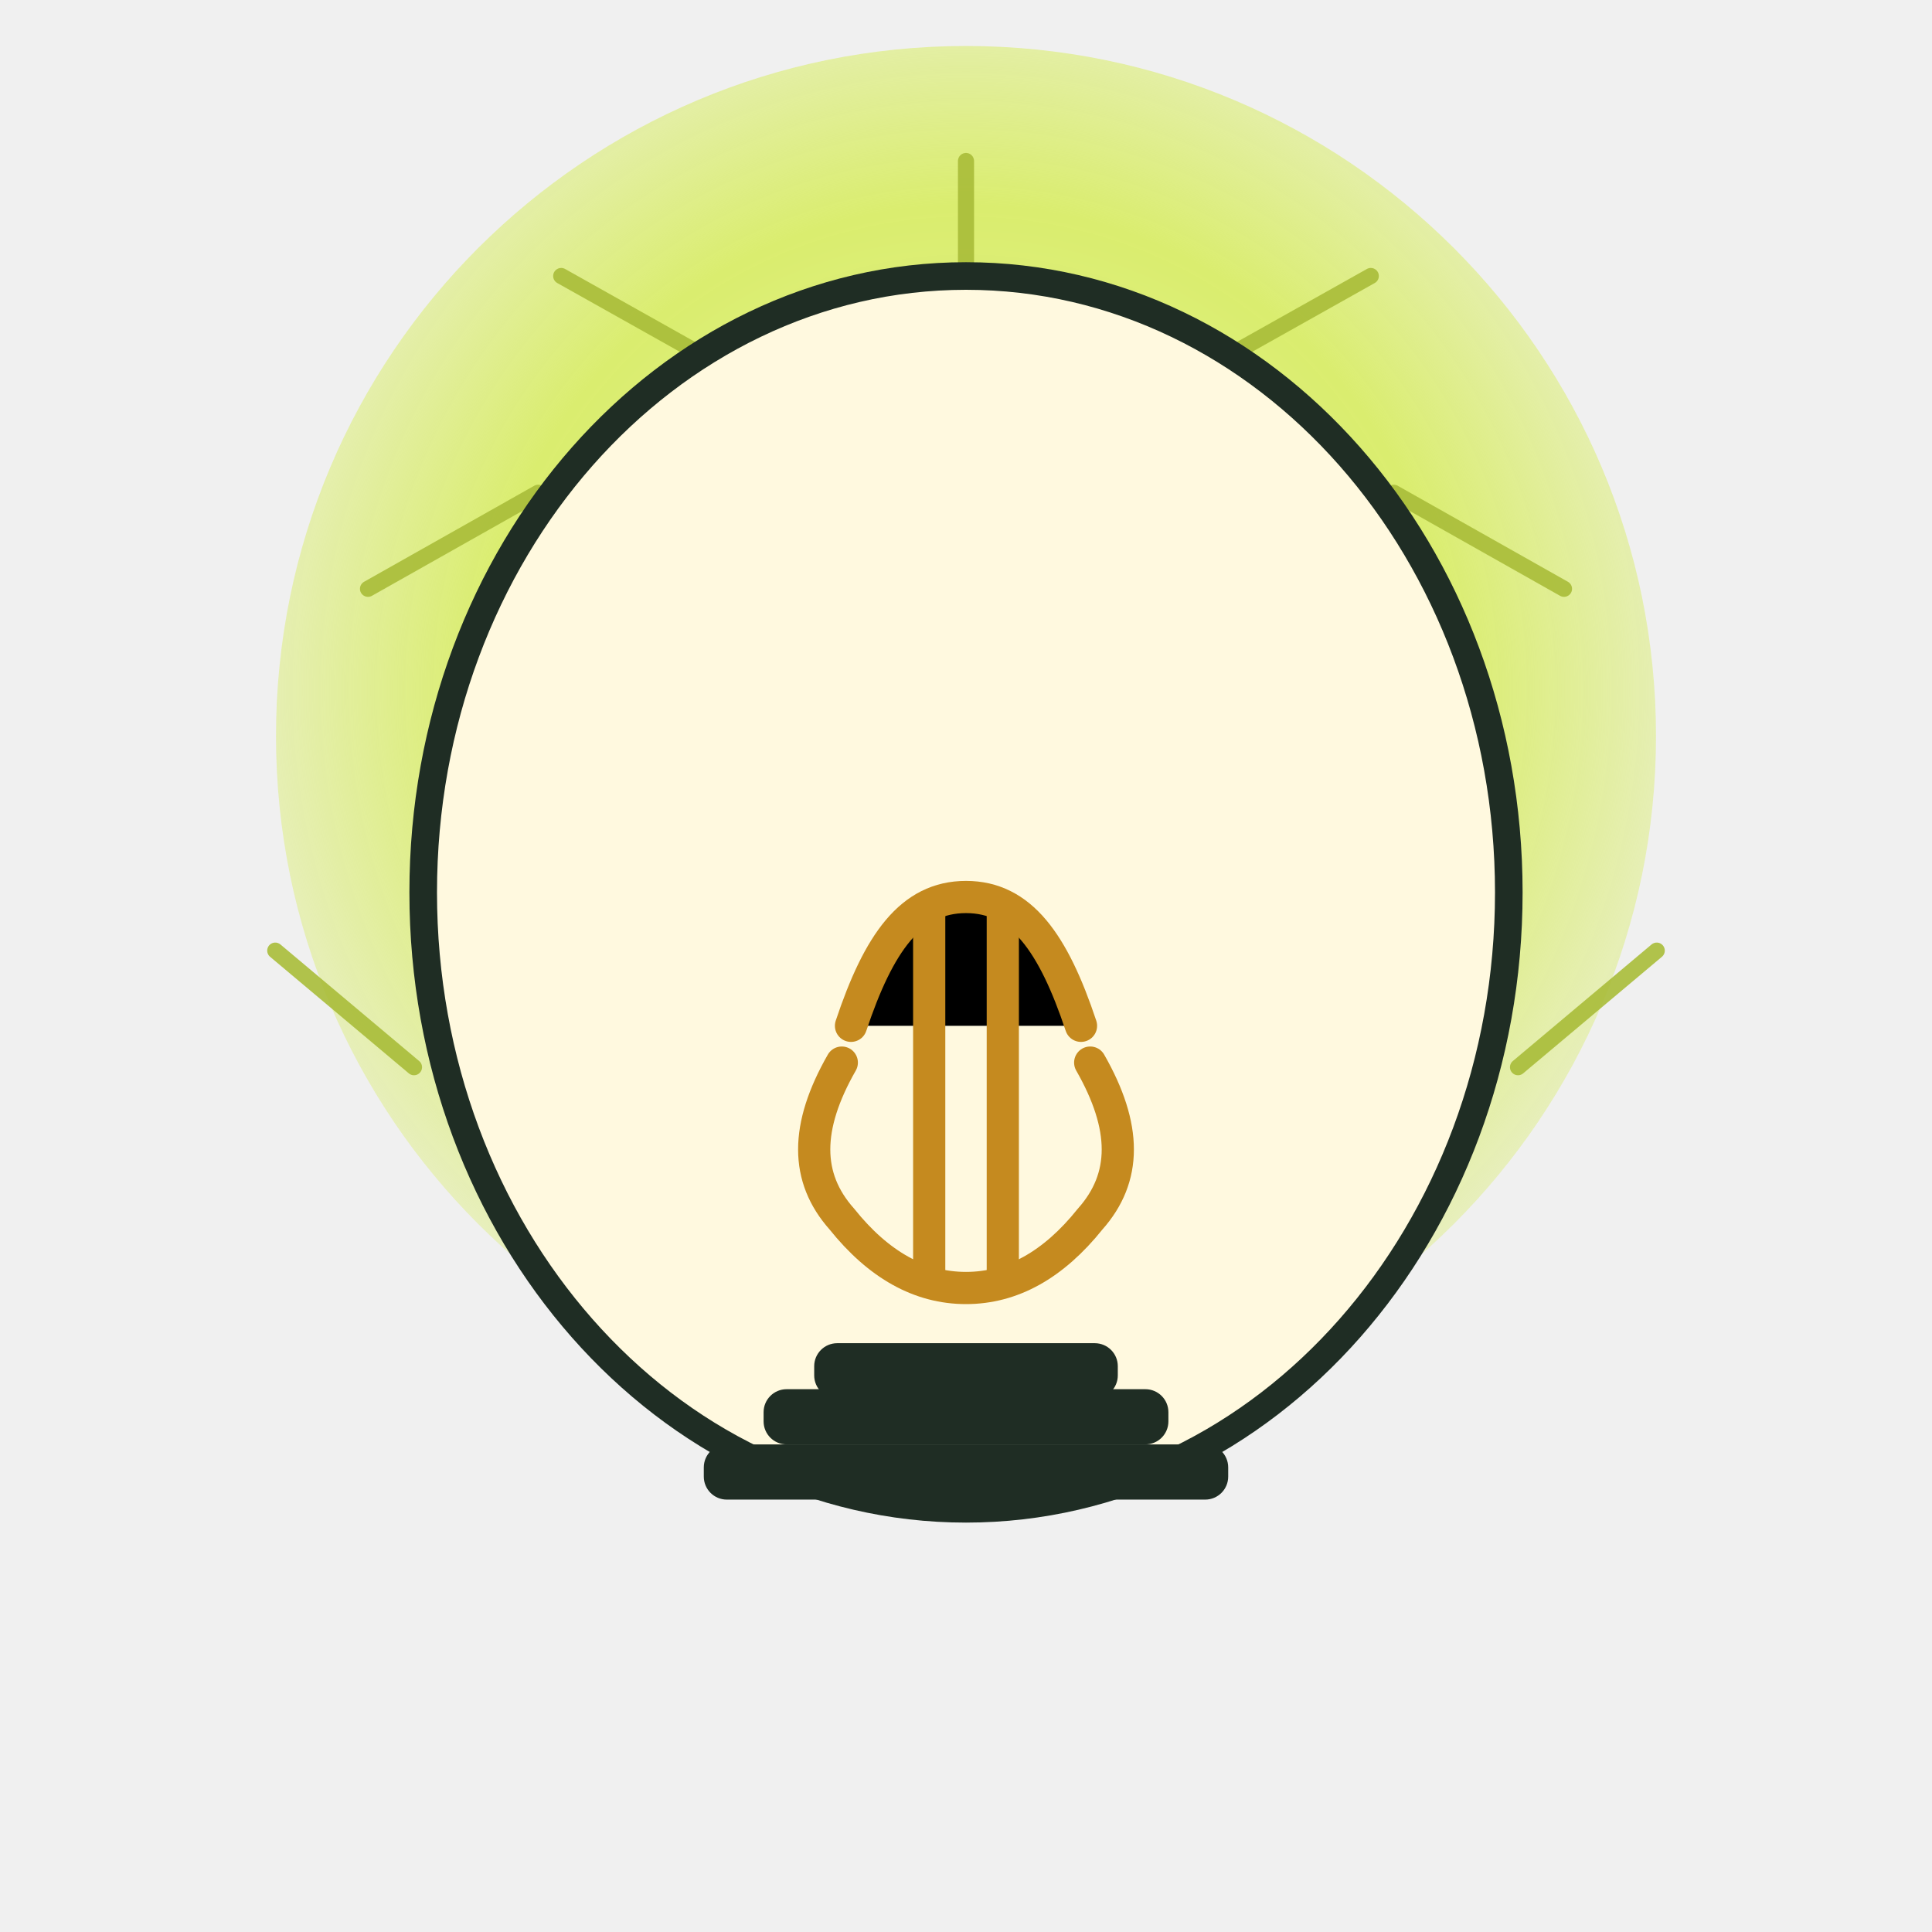
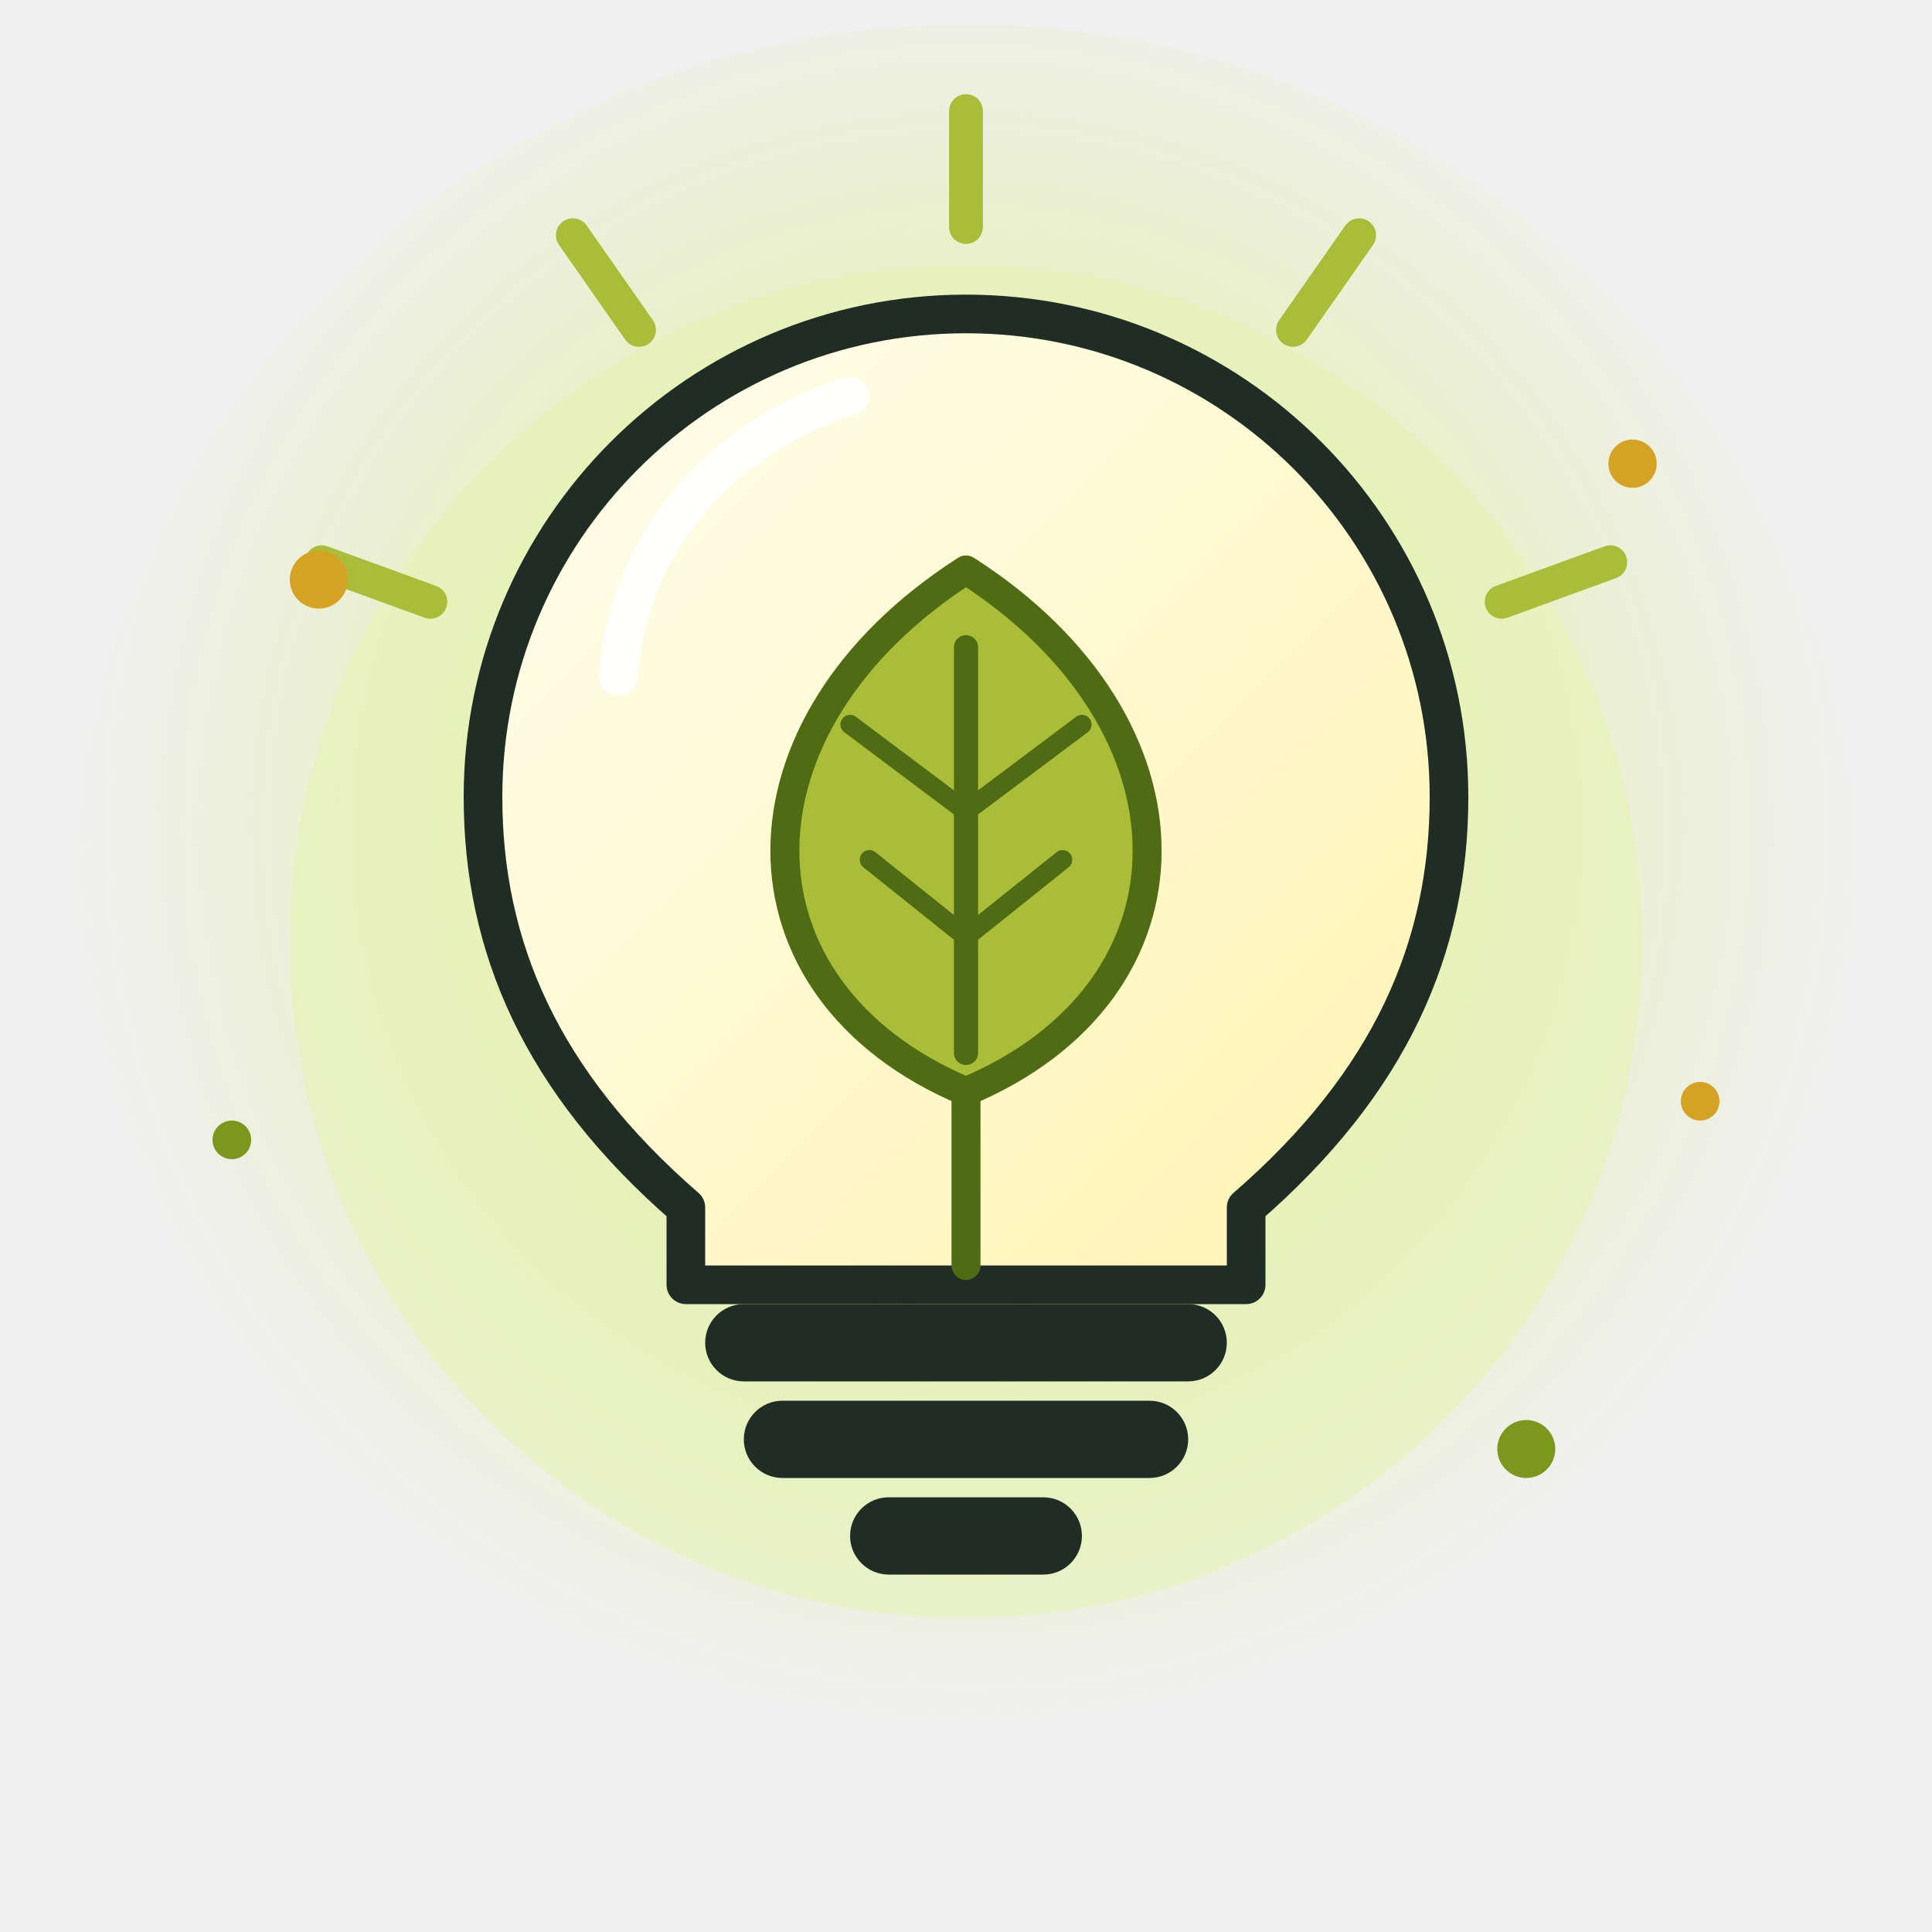
- <svg xmlns="http://www.w3.org/2000/svg" width="420" height="420" viewBox="0 0 420 420" aria-label="Lampu hemat energi" role="img">
+ <svg xmlns="http://www.w3.org/2000/svg" viewBox="0 0 400 400" role="img" aria-labelledby="t">
  <defs>
-     <radialGradient id="halo" cx="0" cy="0" r="1" gradientUnits="userSpaceOnUse" gradientTransform="translate(210 150) rotate(90) scale(170 170)">
-       <stop offset="0" stop-color="#EAF6A0" />
-       <stop offset="0.62" stop-color="#D9ED68" stop-opacity="0.95" />
-       <stop offset="1" stop-color="#D9ED68" stop-opacity="0.25" />
+     <radialGradient id="glow" cx="50%" cy="45%" r="50%">
+       <stop offset="0" stop-color="#d9ed68" stop-opacity="0.75" />
+       <stop offset="1" stop-color="#d9ed68" stop-opacity="0" />
    </radialGradient>
+     <linearGradient id="glass" x1="0" y1="0" x2="1" y2="1">
+       <stop offset="0" stop-color="#fffef0" />
+       <stop offset="1" stop-color="#fff3b0" />
+     </linearGradient>
  </defs>
-   <g>
-     <circle cx="210" cy="160" r="150" fill="url(#halo)" />
-     <g stroke="#A9BD39" stroke-width="3.5" stroke-linecap="round" opacity="0.9">
-       <line x1="210" y1="35" x2="210" y2="87" />
-       <line x1="122" y1="60" x2="146" y2="96" transform="rotate(-27 122 60)" />
-       <line x1="298" y1="60" x2="274" y2="96" transform="rotate(27 298 60)" />
-       <line x1="80" y1="128" x2="118" y2="147" transform="rotate(-56 80 128)" />
-       <line x1="340" y1="128" x2="302" y2="147" transform="rotate(56 340 128)" />
-       <line x1="90" y1="232" x2="126" y2="216" transform="rotate(-116 90 232)" />
-       <line x1="330" y1="232" x2="294" y2="216" transform="rotate(116 330 232)" />
-       <line x1="210" y1="300" x2="210" y2="258" />
-     </g>
-     <g>
-       <ellipse cx="210" cy="194" rx="118" ry="134" fill="#FFF9DF" stroke="#1F2D24" stroke-width="6" />
-       <path d="M170 194C170 150 186 126 210 126C234 126 250 150 250 194V224C250 263 233 286 210 286C187 286 170 263 170 224V194Z" fill="#FFF9DF" />
-       <path d="M178 220C178 190 192 174 210 174C228 174 242 190 242 220V237C242 251 229 262 210 262C191 262 178 251 178 237V220Z" fill="#FFF9DF" />
-       <path d="M185 223C191 205 198 195 210 195C222 195 229 205 235 223" stroke="#C58A1F" stroke-width="7" stroke-linecap="round" />
-       <path d="M183 231C175 245 175 256 183 265C191 275 200 280 210 280C220 280 229 275 237 265C245 256 245 245 237 231" stroke="#C58A1F" stroke-width="7" stroke-linecap="round" fill="none" />
-       <path d="M202 198V278" stroke="#C58A1F" stroke-width="7" stroke-linecap="round" />
-       <path d="M218 198V278" stroke="#C58A1F" stroke-width="7" stroke-linecap="round" />
-     </g>
-     <g>
-       <rect x="177" y="292" width="66" height="12" rx="5" fill="#1F2D24" />
-       <rect x="166" y="302" width="88" height="12" rx="5" fill="#1F2D24" />
-       <rect x="153" y="314" width="114" height="12" rx="5" fill="#1F2D24" />
-     </g>
+   <circle cx="200" cy="190" r="185" fill="url(#glow)" />
+   <circle cx="200" cy="195" r="140" fill="#e6f2b0" opacity="0.55" />
+   <g stroke="#a9bd39" stroke-width="7" stroke-linecap="round">
+     <line x1="200.0" y1="47.0" x2="200.0" y2="23.0" />
+     <line x1="267.7" y1="68.3" x2="281.4" y2="48.7" />
+     <line x1="132.3" y1="68.3" x2="118.6" y2="48.7" />
+     <line x1="310.9" y1="124.6" x2="333.4" y2="116.4" />
+     <line x1="89.1" y1="124.6" x2="66.6" y2="116.4" />
+   </g>
+   <path d="M142 250 C112 224 100 196 100 165 A100 100 0 0 1 300 165 C300 196 288 224 258 250 L258 266 L142 266 Z" fill="url(#glass)" stroke="#1f2d24" stroke-width="8" stroke-linejoin="round" />
+   <path d="M128 140 C130 112 150 90 176 82" fill="none" stroke="#fff" stroke-width="8" stroke-linecap="round" opacity="0.9" />
+   <path d="M200 262 L200 222" stroke="#4f6b14" stroke-width="6" stroke-linecap="round" />
+   <path d="M200 226 C150 205 150 150 200 118 C250 150 250 205 200 226 Z" fill="#a9bd39" stroke="#4f6b14" stroke-width="6" stroke-linejoin="round" />
+   <path d="M200 134 L200 218" stroke="#4f6b14" stroke-width="5" stroke-linecap="round" />
+   <path d="M200 168 L176 150 M200 168 L224 150 M200 194 L180 178 M200 194 L220 178" stroke="#4f6b14" stroke-width="4" stroke-linecap="round" />
+   <rect x="146" y="270" width="108" height="16" rx="8" fill="#1f2d24" />
+   <rect x="154" y="290" width="92" height="16" rx="8" fill="#1f2d24" />
+   <rect x="176" y="310" width="48" height="16" rx="8" fill="#1f2d24" />
+   <g fill="#d4a323">
+     <circle cx="66" cy="120" r="6" />
+     <circle cx="338" cy="96" r="5" />
+     <circle cx="352" cy="228" r="4" />
+   </g>
+   <g fill="#7c971e">
+     <circle cx="48" cy="236" r="4" />
+     <circle cx="316" cy="300" r="6" />
  </g>
</svg>
